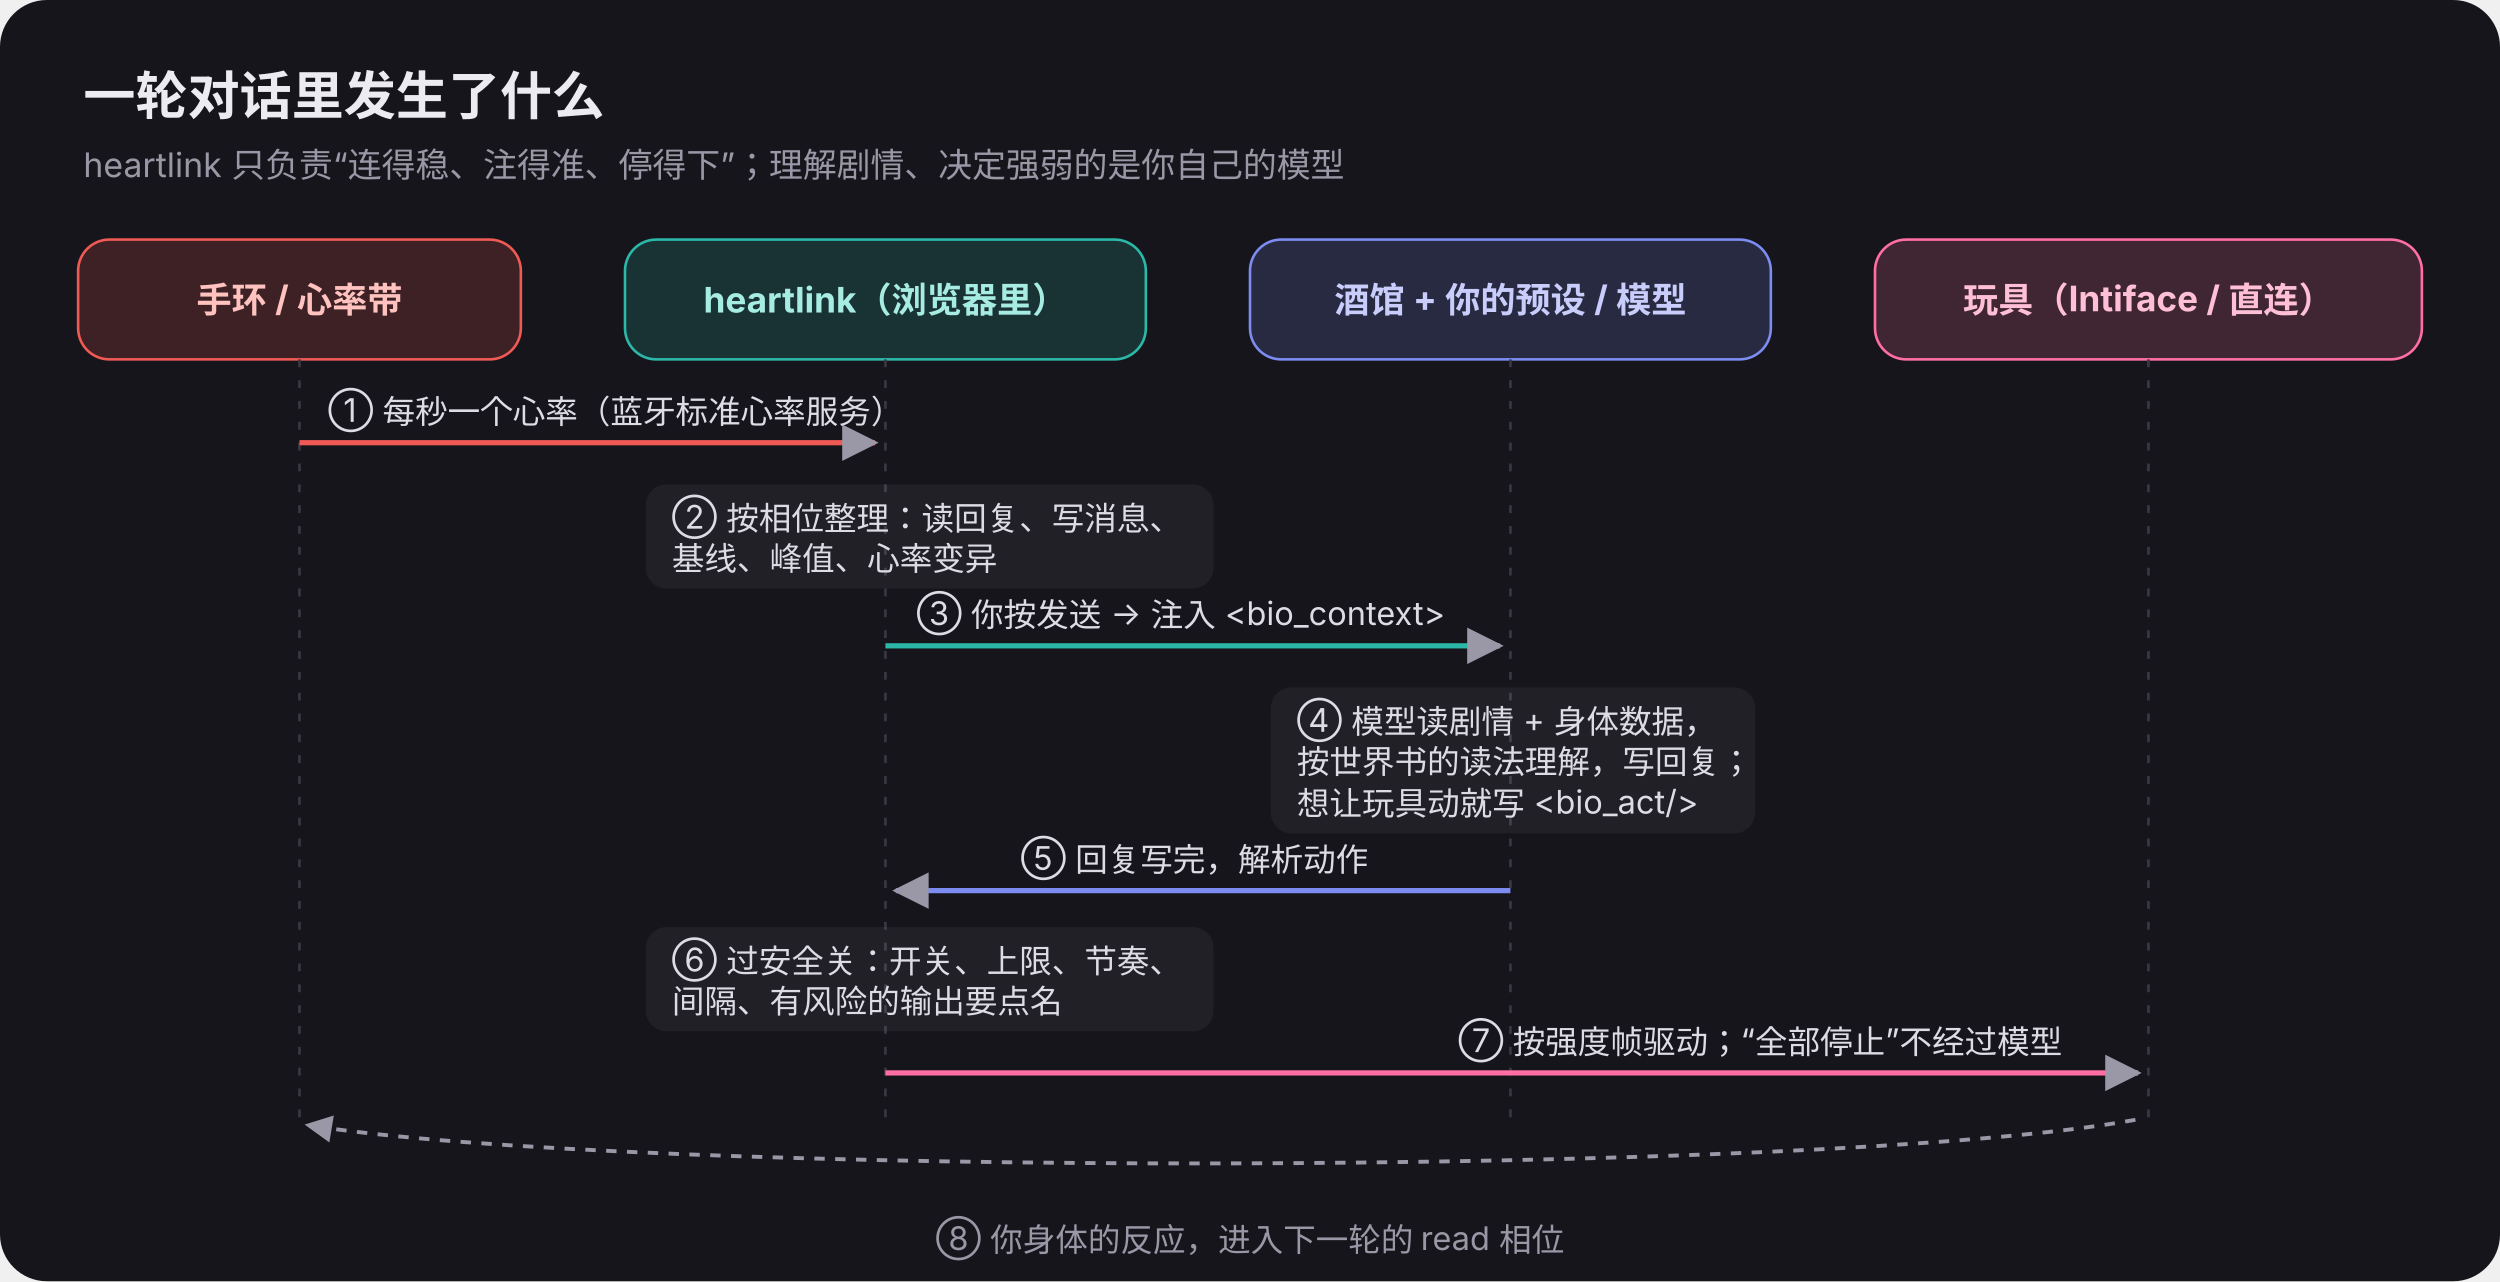
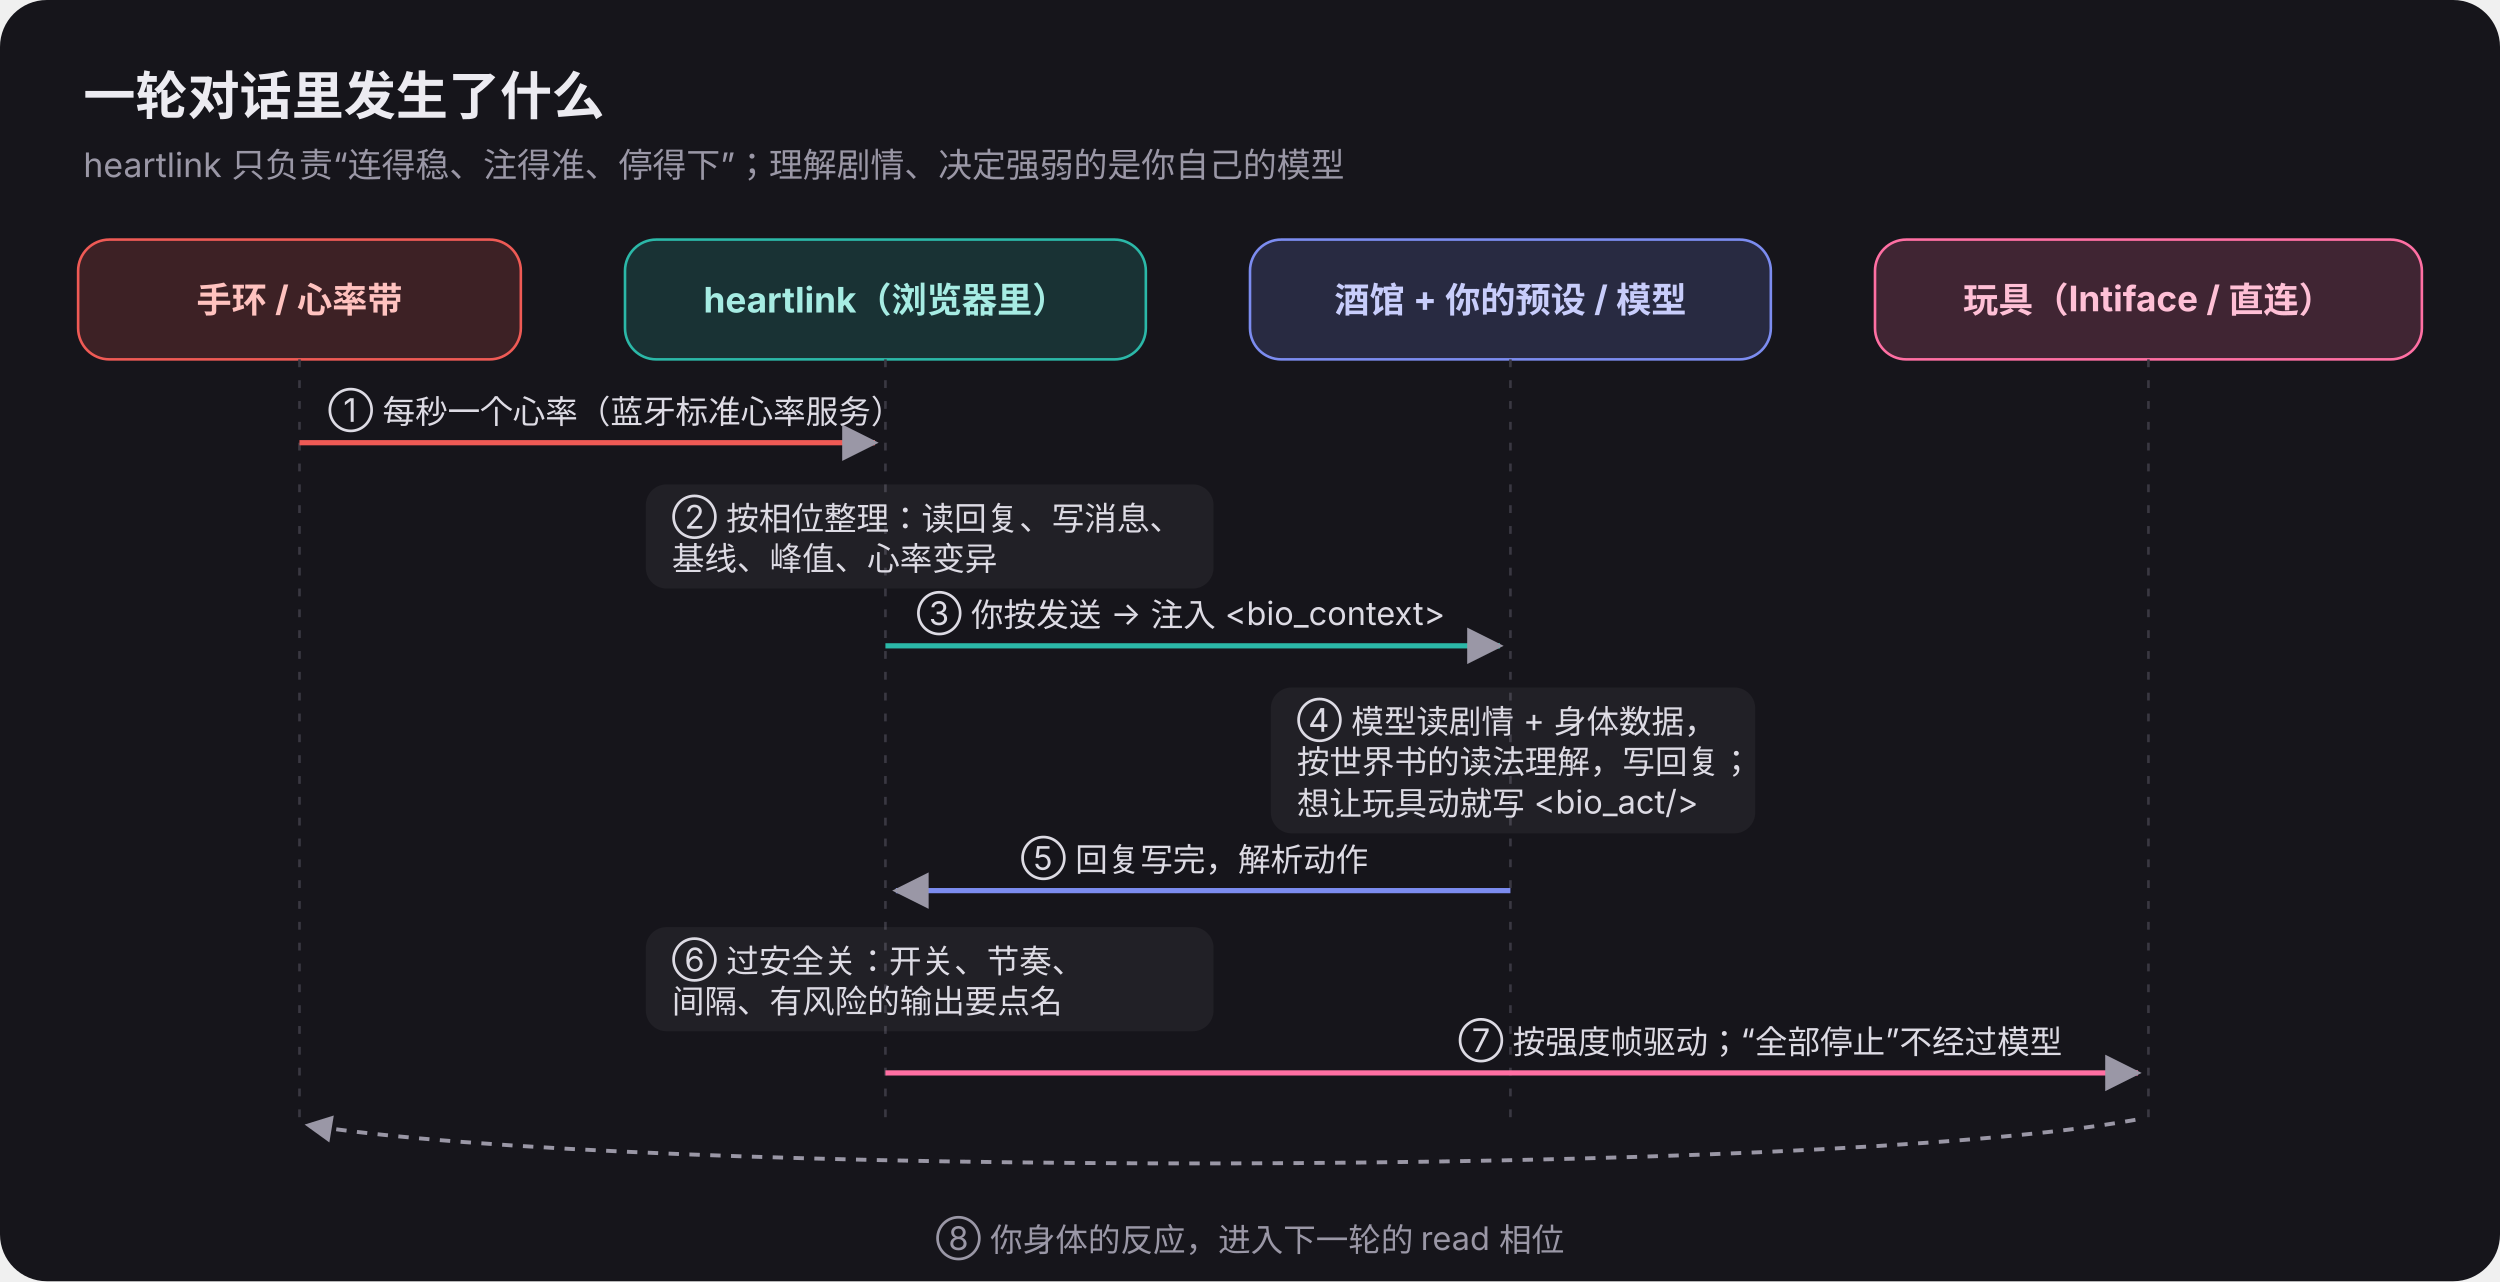
<svg xmlns="http://www.w3.org/2000/svg" viewBox="0 0 960 492" font-family="-apple-system,'PingFang SC','Microsoft YaHei',sans-serif" role="img" aria-label="一轮对话的流转：设备数据进提示词，模型写出动作，heartlink 执行到玩具，心率再回到下一轮">
  <defs>
    <marker id="a" viewBox="0 0 10 10" refX="9" refY="5" markerWidth="7" markerHeight="7" orient="auto-start-reverse">
      <path d="M0 0L10 5L0 10z" fill="#9a97a6" />
    </marker>
  </defs>
  <rect width="960" height="492" rx="18" fill="#16151b" />
  <text x="32" y="44" fill="#ecebf1" font-size="20" font-weight="700">一轮对话里发生了什么</text>
  <text x="32" y="68" fill="#9a97a6" font-size="13">heartlink 只负责“连得稳、注得准、停得下”；理解剧情、决定强弱的是你自己的模型</text>
  <g font-size="13.5" font-weight="700" text-anchor="middle">
    <rect x="30" y="92" width="170" height="46" rx="12" fill="#ef5a55" fill-opacity=".18" stroke="#ef5a55" />
    <text x="115" y="120" fill="#ffc2bf">手环 / 心率带</text>
    <rect x="240" y="92" width="200" height="46" rx="12" fill="#2bb8a8" fill-opacity=".18" stroke="#2bb8a8" />
    <text x="340" y="120" fill="#a6ece3">heartlink（浏览器里）</text>
    <rect x="480" y="92" width="200" height="46" rx="12" fill="#7c8cf0" fill-opacity=".18" stroke="#7c8cf0" />
    <text x="580" y="120" fill="#c8cdfb">酒馆 + 你的预设 / 模型</text>
    <rect x="720" y="92" width="210" height="46" rx="12" fill="#ff6fa3" fill-opacity=".18" stroke="#ff6fa3" />
    <text x="825" y="120" fill="#ffc0d6">玩具（Intiface / 直连）</text>
  </g>
  <g stroke="#3a3842" stroke-dasharray="3 5">
    <line x1="115" y1="138" x2="115" y2="430" />
    <line x1="340" y1="138" x2="340" y2="430" />
    <line x1="580" y1="138" x2="580" y2="430" />
    <line x1="825" y1="138" x2="825" y2="430" />
  </g>
  <g font-size="12.5" fill="#dddbe4">
    <line x1="115" y1="170" x2="336" y2="170" stroke="#ef5a55" stroke-width="2" marker-end="url(#a)" />
    <text x="126" y="162">① 每秒一个心率（蓝牙标准心率服务）</text>
    <rect x="248" y="186" width="218" height="40" rx="8" fill="#ffffff" fill-opacity=".05" />
    <text x="258" y="203">② 按相位整理：读回复、写消息、</text>
    <text x="258" y="219">基线、峰值、心率变异</text>
    <line x1="340" y1="248" x2="576" y2="248" stroke="#2bb8a8" stroke-width="2" marker-end="url(#a)" />
    <text x="352" y="240">③ 你按发送 → 注入 &lt;bio_context&gt;</text>
    <rect x="488" y="264" width="186" height="56" rx="8" fill="#ffffff" fill-opacity=".05" />
    <text x="498" y="281">④ 模型读剧情 + 身体数据，</text>
    <text x="498" y="297">按世界书的读法理解，写回复；</text>
    <text x="498" y="313">想让玩具动就写 &lt;bio_act/&gt;</text>
    <line x1="580" y1="342" x2="344" y2="342" stroke="#7c8cf0" stroke-width="2" marker-end="url(#a)" />
    <text x="392" y="334">⑤ 回复写完，解析动作</text>
    <rect x="248" y="356" width="218" height="40" rx="8" fill="#ffffff" fill-opacity=".05" />
-     <text x="258" y="373">⑥ 过安全关：开关、上限、节奏、</text>
+     <text x="258" y="373">⑥ 过安全关：开关、节奏、</text>
    <text x="258" y="389">间隔、有风险的输出要点名</text>
    <line x1="340" y1="412" x2="821" y2="412" stroke="#ff6fa3" stroke-width="2" marker-end="url(#a)" />
    <text x="560" y="404">⑦ 按强度帧驱动；“全部停止”不经过模型</text>
    <path d="M820 430 C 700 452, 240 452, 118 432" fill="none" stroke="#9a97a6" stroke-width="1.5" stroke-dasharray="4 4" marker-end="url(#a)" />
    <text x="480" y="480" fill="#9a97a6" text-anchor="middle">⑧ 你身体的反应，进入下一轮的 read 相位</text>
  </g>
</svg>
